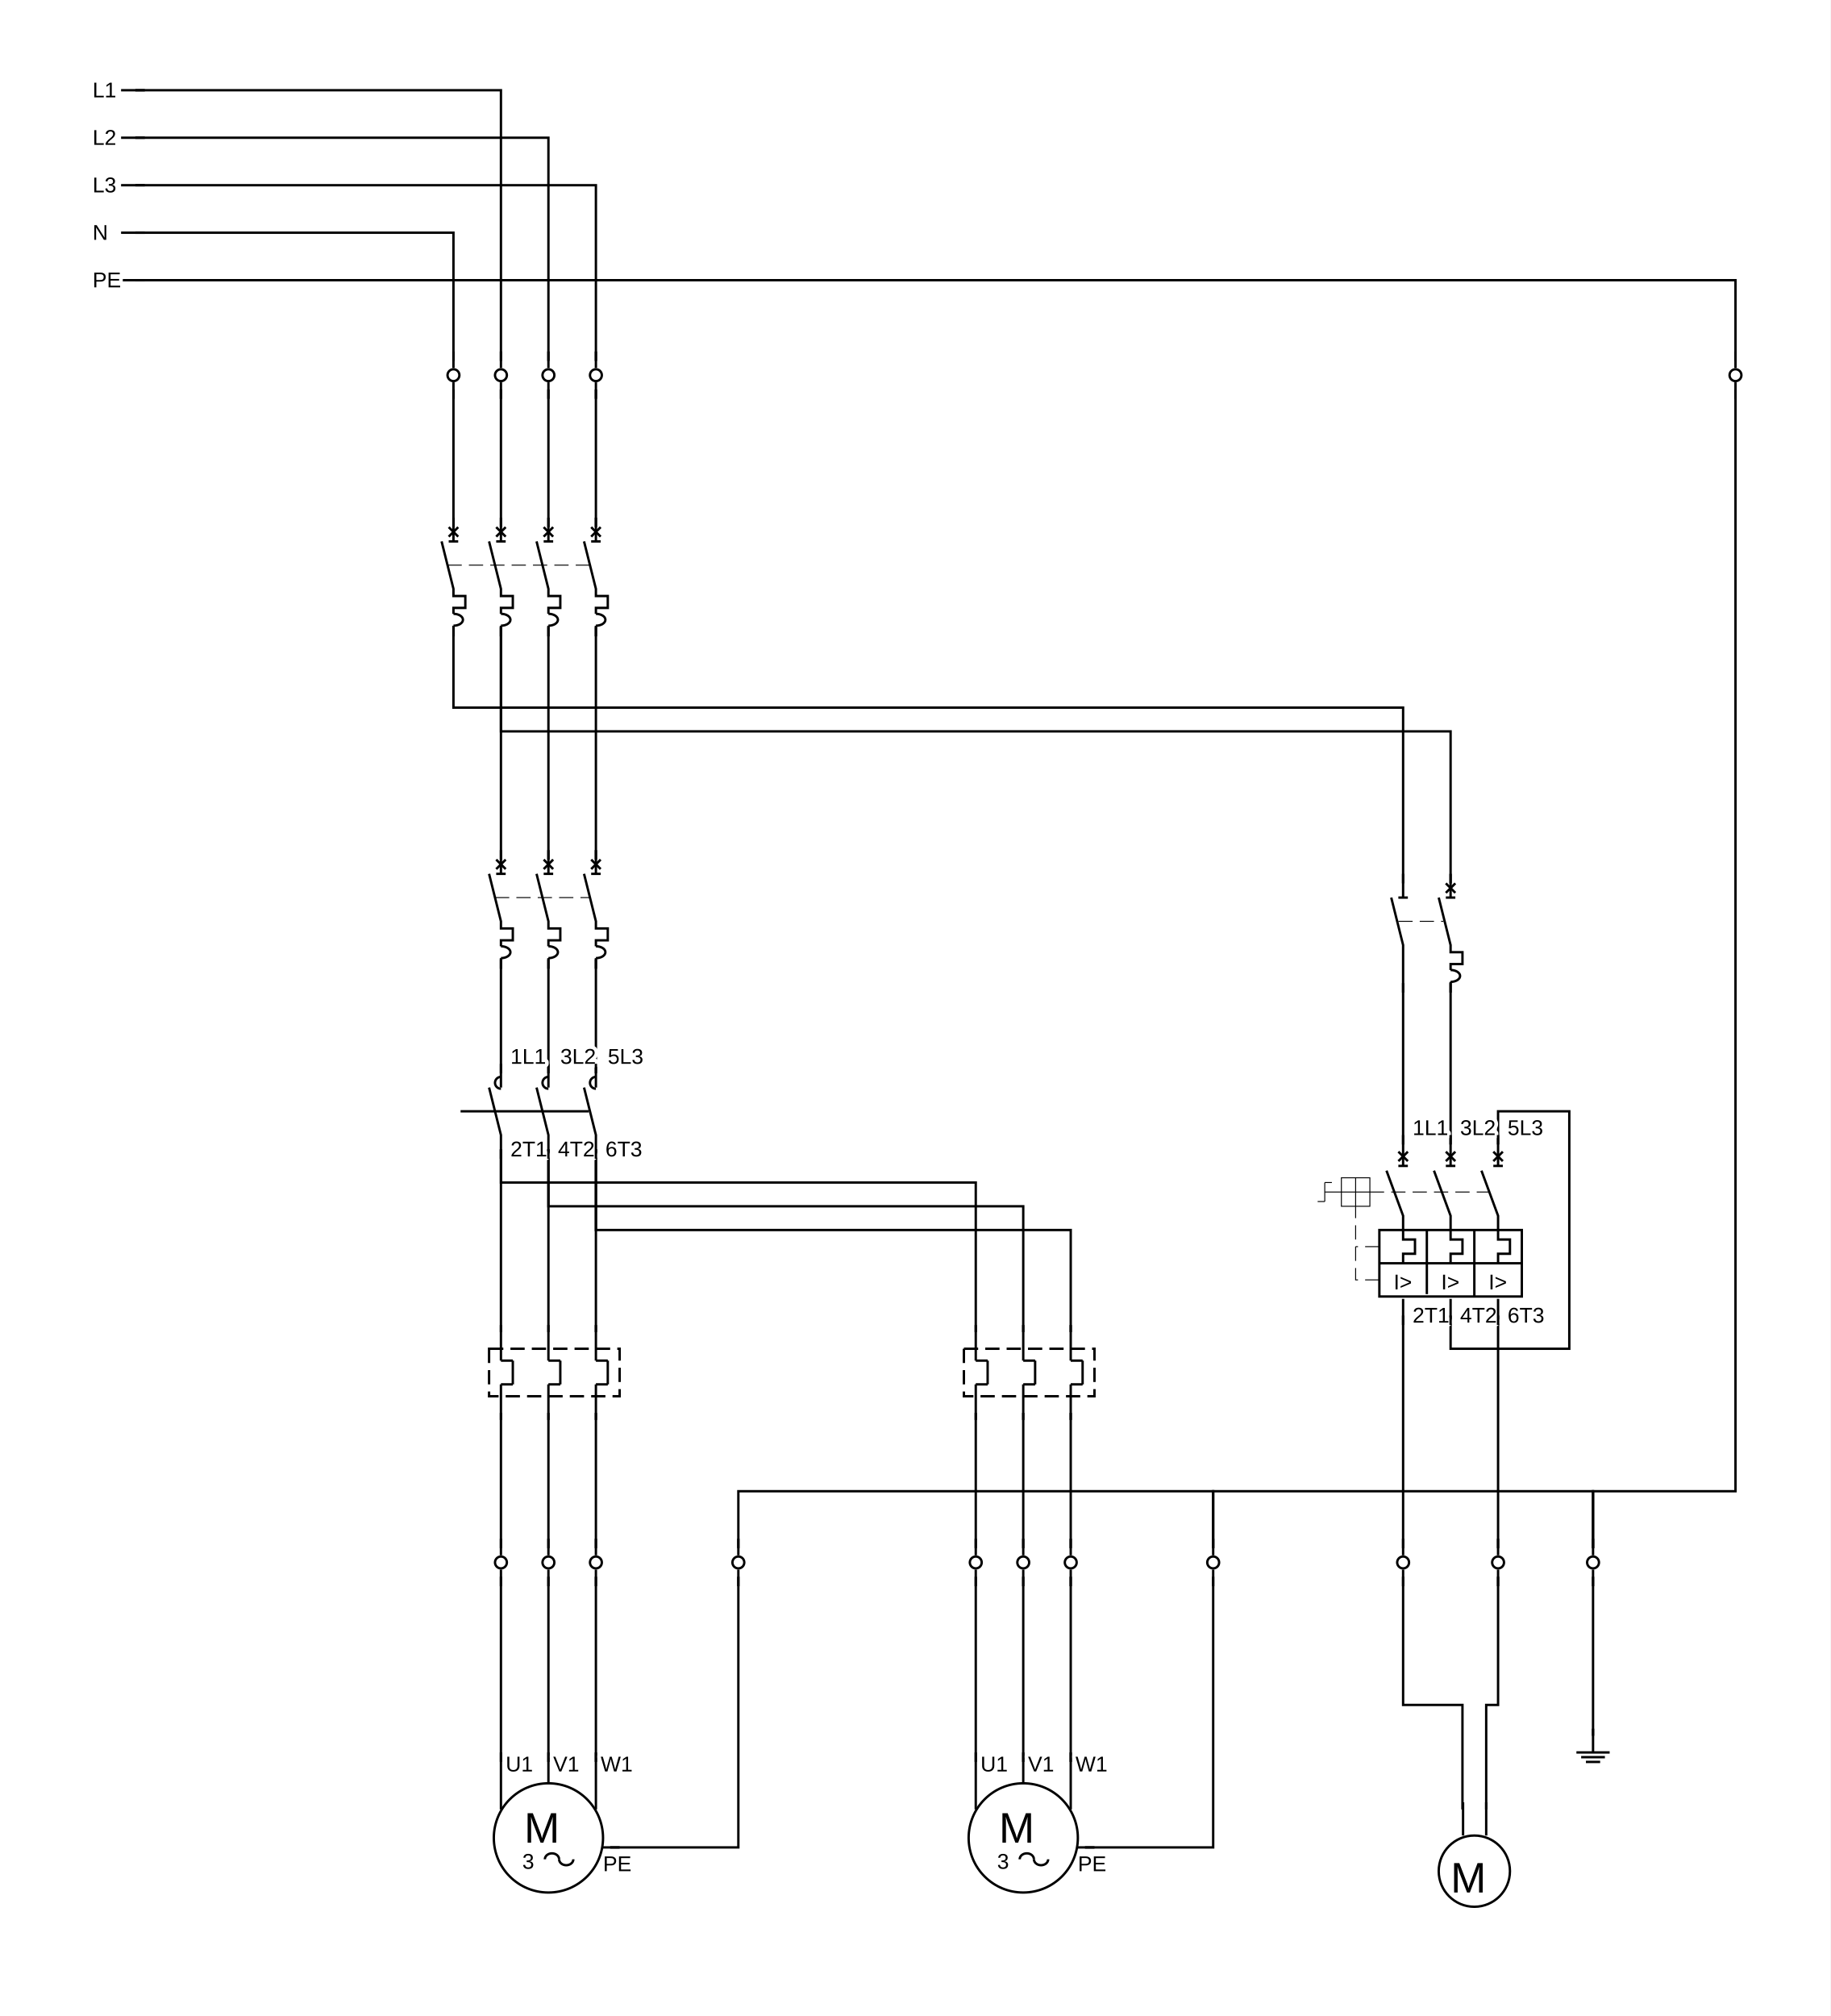
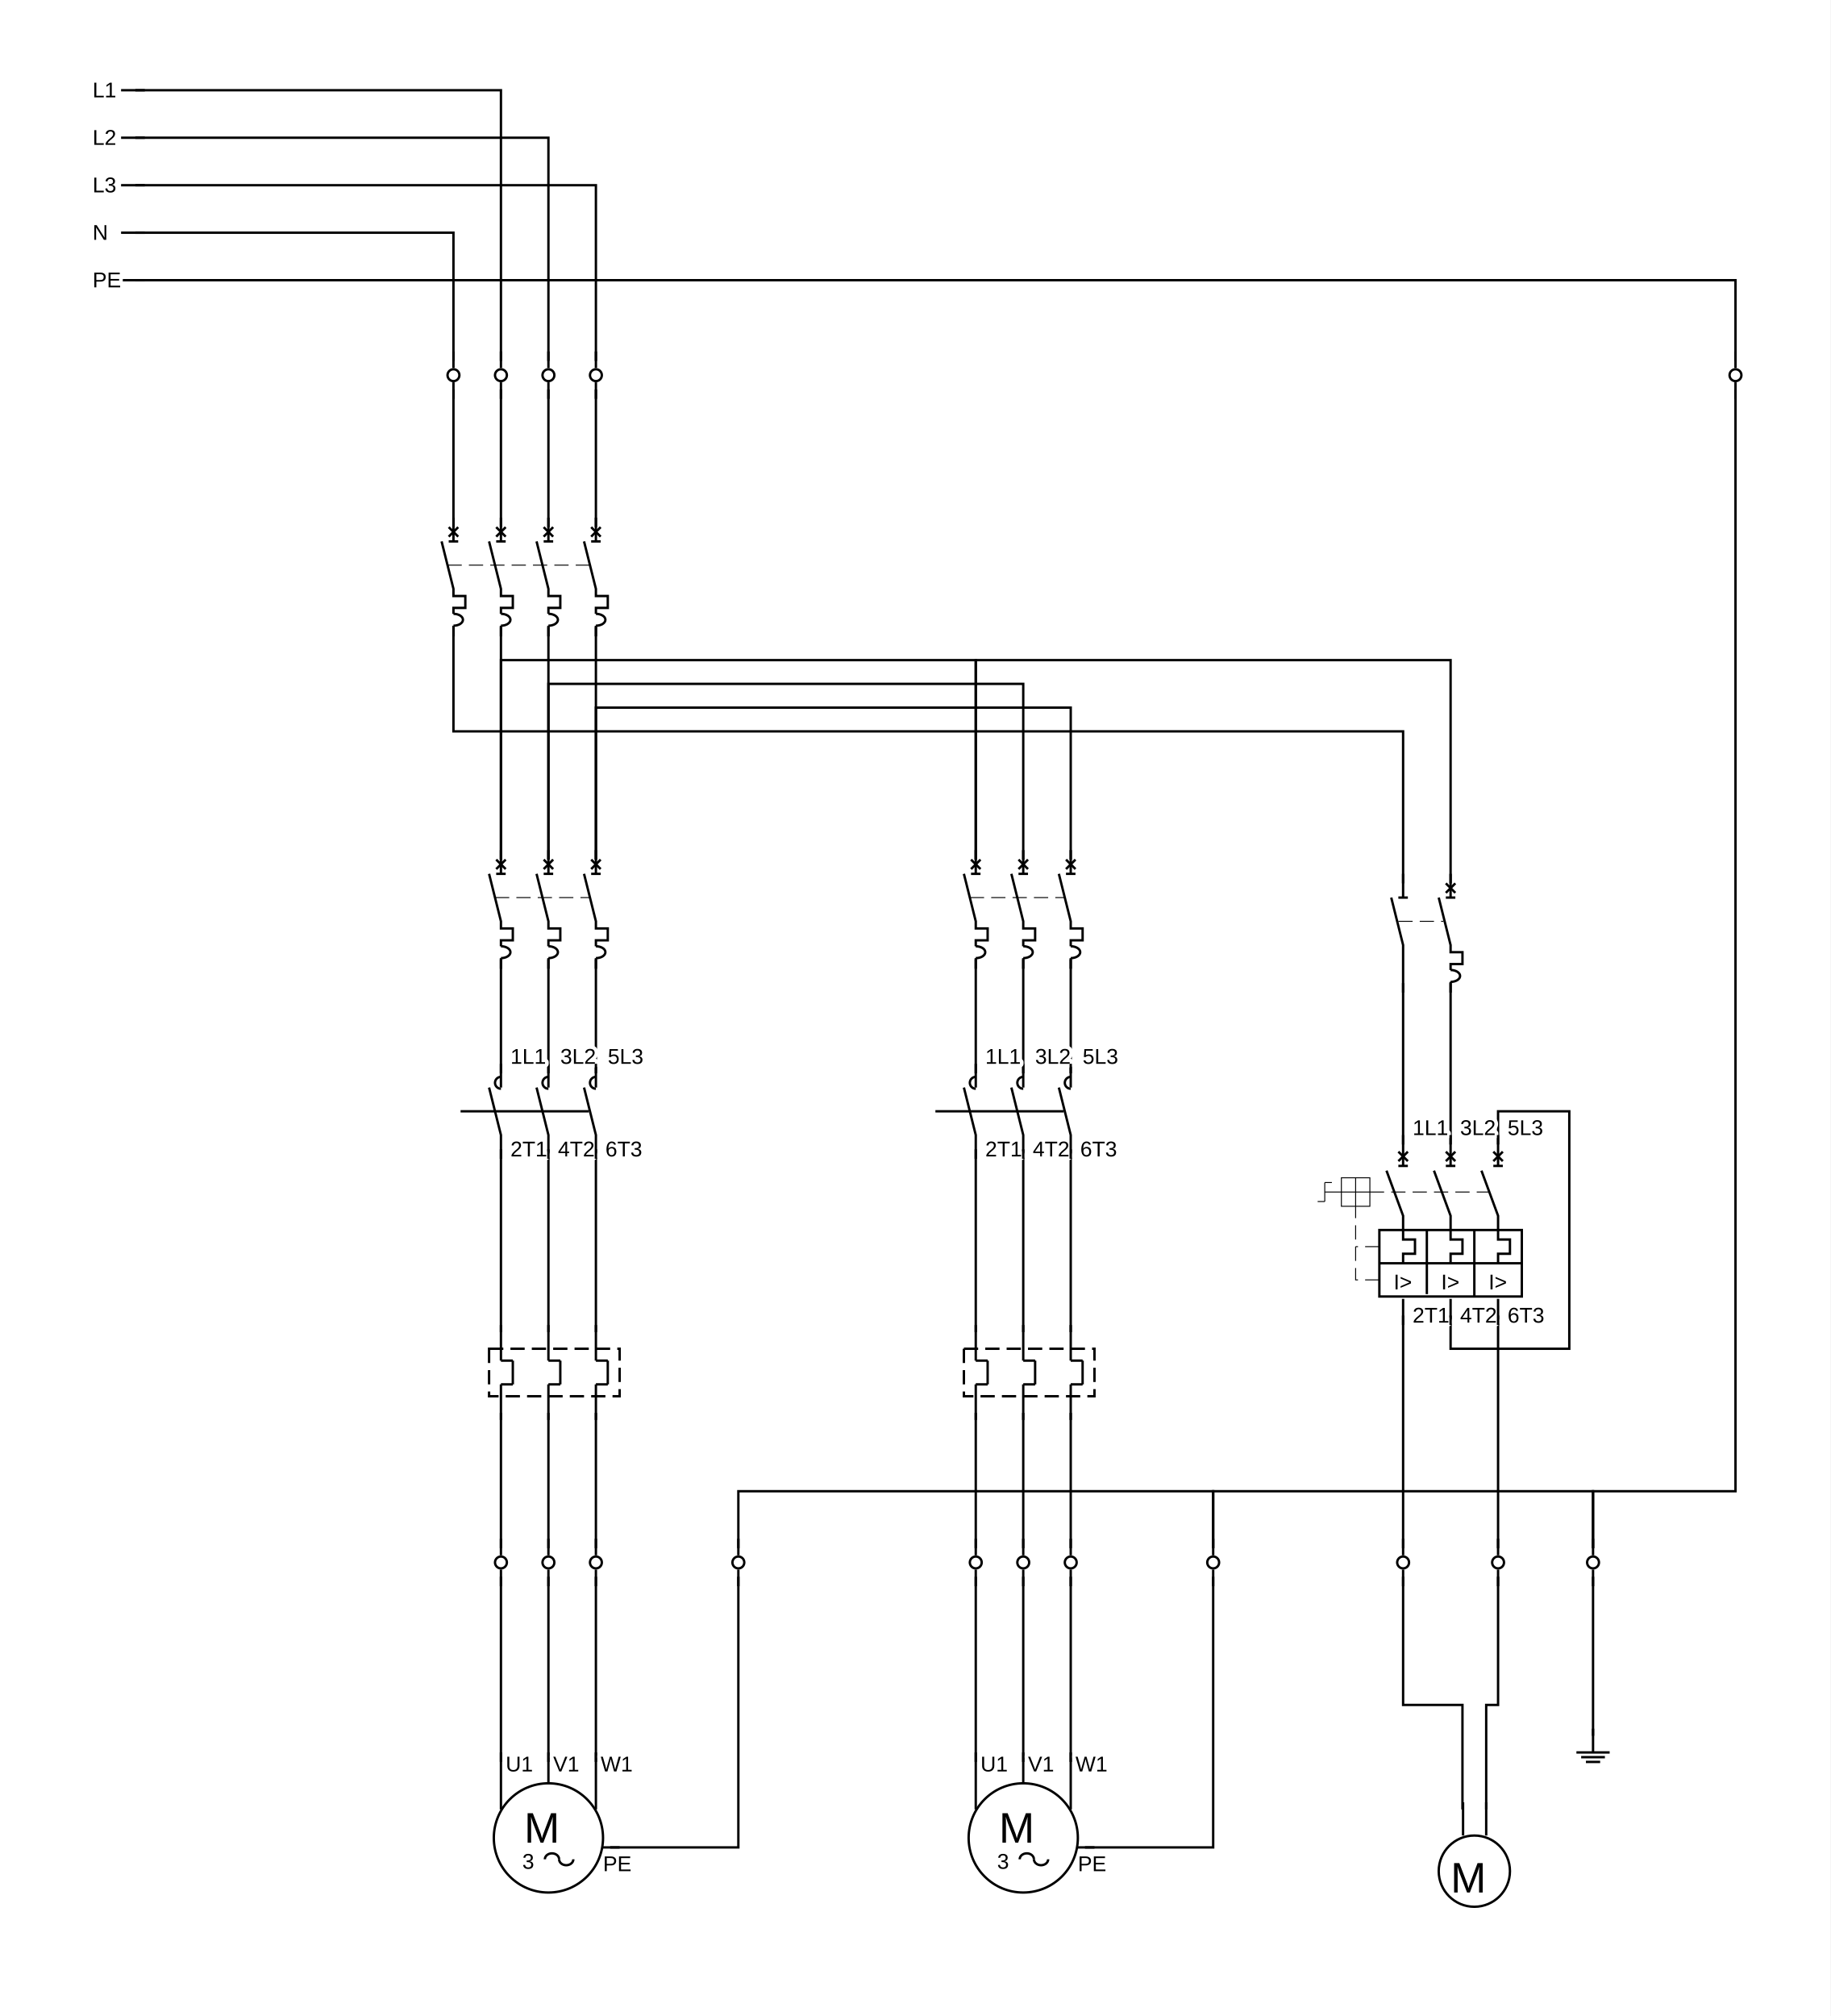
<svg xmlns="http://www.w3.org/2000/svg" viewBox="89.0 42.0 771.0 849.0" width="771" height="849">
  <style>*{vector-effect:non-scaling-stroke}</style>
  <rect x="89.0" y="42.0" width="771.0" height="849.0" fill="#ffffff" />
  <g id="conducteurs">
    <polyline points="146.00,80.00 300.00,80.00 300.00,194.00" fill="none" stroke="black" stroke-width="1" />
    <polyline points="146.00,100.00 320.00,100.00 320.00,194.00" fill="none" stroke="black" stroke-width="1" />
    <polyline points="146.00,120.00 340.00,120.00 340.00,194.00" fill="none" stroke="black" stroke-width="1" />
    <polyline points="146.00,140.00 280.00,140.00 280.00,194.00" fill="none" stroke="black" stroke-width="1" />
    <polyline points="146.00,160.00 820.00,160.00 820.00,194.00" fill="none" stroke="black" stroke-width="1" />
    <polyline points="280.00,206.00 280.00,264.00 280.00,264.00" fill="none" stroke="black" stroke-width="1" />
    <polyline points="300.00,206.00 300.00,264.00 300.00,264.00" fill="none" stroke="black" stroke-width="1" />
    <polyline points="320.00,206.00 320.00,264.00 320.00,264.00" fill="none" stroke="black" stroke-width="1" />
    <polyline points="340.00,206.00 340.00,264.00 340.00,264.00" fill="none" stroke="black" stroke-width="1" />
    <polyline points="300.00,306.00 300.00,404.00 300.00,404.00" fill="none" stroke="black" stroke-width="1" />
    <polyline points="320.00,306.00 320.00,404.00 320.00,404.00" fill="none" stroke="black" stroke-width="1" />
    <polyline points="340.00,306.00 340.00,404.00 340.00,404.00" fill="none" stroke="black" stroke-width="1" />
-     <polyline points="280.00,306.00 280.00,340.00 680.00,340.00 680.00,414.00" fill="none" stroke="black" stroke-width="1" />
-     <polyline points="300.00,306.00 300.00,350.00 700.00,350.00 700.00,414.00" fill="none" stroke="black" stroke-width="1" />
+     <polyline points="300.00,404.00 300.00,320.00 500.00,320.00 500.00,404.00" fill="none" stroke="black" stroke-width="1" />
+     <polyline points="320.00,404.00 320.00,330.00 520.00,330.00 520.00,404.00" fill="none" stroke="black" stroke-width="1" />
+     <polyline points="340.00,404.00 340.00,340.00 540.00,340.00 540.00,404.00" fill="none" stroke="black" stroke-width="1" />
+     <polyline points="500.00,404.00 500.00,320.00 700.00,320.00 700.00,414.00" fill="none" stroke="black" stroke-width="1" />
+     <polyline points="280.00,306.00 280.00,350.00 680.00,350.00 680.00,414.00" fill="none" stroke="black" stroke-width="1" />
    <polyline points="300.00,446.00 300.00,494.00 300.00,494.00" fill="none" stroke="black" stroke-width="1" />
    <polyline points="320.00,446.00 320.00,494.00 320.00,494.00" fill="none" stroke="black" stroke-width="1" />
    <polyline points="340.00,446.00 340.00,494.00 340.00,494.00" fill="none" stroke="black" stroke-width="1" />
    <polyline points="300.00,526.00 300.00,603.00 300.00,603.00" fill="none" stroke="black" stroke-width="1" />
    <polyline points="320.00,526.00 320.00,603.00 320.00,603.00" fill="none" stroke="black" stroke-width="1" />
    <polyline points="340.00,526.00 340.00,603.00 340.00,603.00" fill="none" stroke="black" stroke-width="1" />
-     <polyline points="300.00,526.00 300.00,540.00 500.00,540.00 500.00,603.00" fill="none" stroke="black" stroke-width="1" />
-     <polyline points="320.00,526.00 320.00,550.00 520.00,550.00 520.00,603.00" fill="none" stroke="black" stroke-width="1" />
-     <polyline points="340.00,526.00 340.00,560.00 540.00,560.00 540.00,603.00" fill="none" stroke="black" stroke-width="1" />
+     <polyline points="500.00,446.00 500.00,494.00 500.00,494.00" fill="none" stroke="black" stroke-width="1" />
+     <polyline points="520.00,446.00 520.00,494.00 520.00,494.00" fill="none" stroke="black" stroke-width="1" />
+     <polyline points="540.00,446.00 540.00,494.00 540.00,494.00" fill="none" stroke="black" stroke-width="1" />
+     <polyline points="500.00,526.00 500.00,603.00 500.00,603.00" fill="none" stroke="black" stroke-width="1" />
+     <polyline points="520.00,526.00 520.00,603.00 520.00,603.00" fill="none" stroke="black" stroke-width="1" />
+     <polyline points="540.00,526.00 540.00,603.00 540.00,603.00" fill="none" stroke="black" stroke-width="1" />
    <polyline points="300.00,637.00 300.00,694.00 300.00,694.00" fill="none" stroke="black" stroke-width="1" />
    <polyline points="320.00,637.00 320.00,694.00 320.00,694.00" fill="none" stroke="black" stroke-width="1" />
    <polyline points="340.00,637.00 340.00,694.00 340.00,694.00" fill="none" stroke="black" stroke-width="1" />
    <polyline points="300.00,706.00 300.00,784.00 300.00,784.00" fill="none" stroke="black" stroke-width="1" />
    <polyline points="320.00,706.00 320.00,784.00 320.00,784.00" fill="none" stroke="black" stroke-width="1" />
    <polyline points="340.00,706.00 340.00,784.00 340.00,784.00" fill="none" stroke="black" stroke-width="1" />
    <polyline points="500.00,637.00 500.00,694.00 500.00,694.00" fill="none" stroke="black" stroke-width="1" />
    <polyline points="520.00,637.00 520.00,694.00 520.00,694.00" fill="none" stroke="black" stroke-width="1" />
    <polyline points="540.00,637.00 540.00,694.00 540.00,694.00" fill="none" stroke="black" stroke-width="1" />
    <polyline points="500.00,706.00 500.00,784.00 500.00,784.00" fill="none" stroke="black" stroke-width="1" />
    <polyline points="520.00,706.00 520.00,784.00 520.00,784.00" fill="none" stroke="black" stroke-width="1" />
    <polyline points="540.00,706.00 540.00,784.00 540.00,784.00" fill="none" stroke="black" stroke-width="1" />
    <polyline points="680.00,456.00 680.00,524.00 680.00,524.00" fill="none" stroke="black" stroke-width="1" />
    <polyline points="700.00,456.00 700.00,524.00 700.00,524.00" fill="none" stroke="black" stroke-width="1" />
    <polyline points="700.00,596.00 700.00,610.00 750.00,610.00 750.00,510.00 720.00,510.00 720.00,524.00" fill="none" stroke="black" stroke-width="1" />
    <polyline points="680.00,596.00 680.00,694.00 680.00,694.00" fill="none" stroke="black" stroke-width="1" />
    <polyline points="720.00,596.00 720.00,694.00 720.00,694.00" fill="none" stroke="black" stroke-width="1" />
    <polyline points="680.00,706.00 680.00,760.00 705.00,760.00 705.00,804.00" fill="none" stroke="black" stroke-width="1" />
    <polyline points="720.00,706.00 720.00,760.00 715.00,760.00 715.00,804.00" fill="none" stroke="black" stroke-width="1" />
    <polyline points="820.00,206.00 820.00,670.00 760.00,670.00 760.00,694.00" fill="none" stroke="black" stroke-width="1" />
    <polyline points="760.00,694.00 760.00,670.00 600.00,670.00 600.00,694.00" fill="none" stroke="black" stroke-width="1" />
    <polyline points="600.00,694.00 600.00,670.00 400.00,670.00 400.00,694.00" fill="none" stroke="black" stroke-width="1" />
    <polyline points="400.00,706.00 400.00,820.00 346.00,820.00" fill="none" stroke="black" stroke-width="1" />
    <polyline points="600.00,706.00 600.00,820.00 546.00,820.00" fill="none" stroke="black" stroke-width="1" />
    <polyline points="760.00,706.00 760.00,773.00 760.00,773.00" fill="none" stroke="black" stroke-width="1" />
  </g>
  <g id="symboles">
    <g class="symbole" data-type="src_3p_pe_n" transform="translate(140.00,120.00)">
      <line x1="0" y1="40" x2="10" y2="40" stroke="black" stroke-width="1" fill="none" />
      <line x1="0" y1="0" x2="10" y2="0" stroke="black" stroke-width="1" fill="none" />
      <text x="-12" y="43" font-family="Arial,sans-serif" font-size="9.0" fill="#000000" stroke="white" stroke-width="3.1" stroke-linejoin="round" paint-order="stroke" transform="rotate(0 -12 43)">PE</text>
      <line x1="0" y1="-20" x2="10" y2="-20" stroke="black" stroke-width="1" fill="none" />
      <line x1="0" y1="20" x2="10" y2="20" stroke="black" stroke-width="1" fill="none" />
      <text x="-12" y="23" font-family="Arial,sans-serif" font-size="9.0" fill="#000000" stroke="white" stroke-width="3.1" stroke-linejoin="round" paint-order="stroke" transform="rotate(0 -12 23)">N</text>
      <text x="-12" y="3" font-family="Arial,sans-serif" font-size="9.0" fill="#000000" stroke="white" stroke-width="3.1" stroke-linejoin="round" paint-order="stroke" transform="rotate(0 -12 3)">L3</text>
      <text x="-12" y="-17" font-family="Arial,sans-serif" font-size="9.0" fill="#000000" stroke="white" stroke-width="3.1" stroke-linejoin="round" paint-order="stroke" transform="rotate(0 -12 -17)">L2</text>
      <text x="-12" y="-37" font-family="Arial,sans-serif" font-size="9.0" fill="#000000" stroke="white" stroke-width="3.1" stroke-linejoin="round" paint-order="stroke" transform="rotate(0 -12 -37)">L1</text>
      <line x1="0" y1="-40" x2="10" y2="-40" stroke="black" stroke-width="1" fill="none" />
    </g>
    <g class="symbole" data-type="borne_continuite" transform="translate(280.00,200.00)">
      <line x1="0" y1="10" x2="0" y2="3" stroke="black" stroke-width="1" fill="none" />
      <line x1="0" y1="-10" x2="0" y2="-3" stroke="black" stroke-width="1" fill="none" />
      <ellipse cx="0.00" cy="0.00" rx="2.50" ry="2.50" stroke="black" stroke-width="1" fill="none" />
    </g>
    <g class="symbole" data-type="borne_continuite" transform="translate(300.00,200.00)">
      <line x1="0" y1="10" x2="0" y2="3" stroke="black" stroke-width="1" fill="none" />
      <line x1="0" y1="-10" x2="0" y2="-3" stroke="black" stroke-width="1" fill="none" />
      <ellipse cx="0.00" cy="0.00" rx="2.50" ry="2.50" stroke="black" stroke-width="1" fill="none" />
    </g>
    <g class="symbole" data-type="borne_continuite" transform="translate(320.00,200.00)">
      <line x1="0" y1="10" x2="0" y2="3" stroke="black" stroke-width="1" fill="none" />
      <line x1="0" y1="-10" x2="0" y2="-3" stroke="black" stroke-width="1" fill="none" />
      <ellipse cx="0.00" cy="0.00" rx="2.50" ry="2.50" stroke="black" stroke-width="1" fill="none" />
    </g>
    <g class="symbole" data-type="borne_continuite" transform="translate(340.00,200.00)">
      <line x1="0" y1="10" x2="0" y2="3" stroke="black" stroke-width="1" fill="none" />
      <line x1="0" y1="-10" x2="0" y2="-3" stroke="black" stroke-width="1" fill="none" />
      <ellipse cx="0.00" cy="0.00" rx="2.50" ry="2.50" stroke="black" stroke-width="1" fill="none" />
    </g>
    <g class="symbole" data-type="borne_continuite" transform="translate(820.00,200.00)">
      <line x1="0" y1="10" x2="0" y2="3" stroke="black" stroke-width="1" fill="none" />
      <line x1="0" y1="-10" x2="0" y2="-3" stroke="black" stroke-width="1" fill="none" />
      <ellipse cx="0.00" cy="0.00" rx="2.50" ry="2.50" stroke="black" stroke-width="1" fill="none" />
    </g>
    <g class="symbole" data-type="disjonct-m_4fn" transform="translate(310.00,290.00)">
      <line x1="-30" y1="15.5" x2="-30" y2="20" stroke="black" stroke-width="1" fill="none" />
      <line x1="30" y1="15.5" x2="30" y2="20" stroke="black" stroke-width="1" fill="none" />
      <line x1="-10" y1="15.5" x2="-10" y2="20" stroke="black" stroke-width="1" fill="none" />
      <path d="M -30.00,15.50 A 4.00,2.50 0 0 0 -30.00,10.50" stroke="black" stroke-width="1" fill="none" />
      <path d="M -10.00,15.50 A 4.00,2.50 0 0 0 -10.00,10.50" stroke="black" stroke-width="1" fill="none" />
      <path d="M 30.00,15.50 A 4.00,2.50 0 0 0 30.00,10.50" stroke="black" stroke-width="1" fill="none" />
      <polyline points="-30,10.5 -30,8 -25,8 -25,3 -30,3 -30,0 -35,-20" stroke="black" stroke-width="1" fill="none" />
      <polyline points="-10,10.5 -10,8 -5,8 -5,3 -10,3 -10,0 -15,-20" stroke="black" stroke-width="1" fill="none" />
      <polyline points="30,10.5 30,8 35,8 35,3 30,3 30,0 25,-20" stroke="black" stroke-width="1" fill="none" />
      <line x1="10" y1="15.5" x2="10" y2="20" stroke="black" stroke-width="1" fill="none" />
      <path d="M 10.00,15.50 A 4.00,2.50 0 0 0 10.00,10.50" stroke="black" stroke-width="1" fill="none" />
      <line x1="-30" y1="-30" x2="-30" y2="-20" stroke="black" stroke-width="1" fill="none" />
      <line x1="-28" y1="-26" x2="-32" y2="-22" stroke="black" stroke-width="1" fill="none" />
      <line x1="-32" y1="-26" x2="-28" y2="-22" stroke="black" stroke-width="1" fill="none" />
      <line x1="10" y1="-30" x2="10" y2="-20" stroke="black" stroke-width="1" fill="none" />
      <line x1="12" y1="-26" x2="8" y2="-22" stroke="black" stroke-width="1" fill="none" />
      <line x1="8" y1="-26" x2="12" y2="-22" stroke="black" stroke-width="1" fill="none" />
      <line x1="-10" y1="-30" x2="-10" y2="-20" stroke="black" stroke-width="1" fill="none" />
      <line x1="-8" y1="-26" x2="-12" y2="-22" stroke="black" stroke-width="1" fill="none" />
      <line x1="-12" y1="-26" x2="-8" y2="-22" stroke="black" stroke-width="1" fill="none" />
      <line x1="30" y1="-30" x2="30" y2="-20" stroke="black" stroke-width="1" fill="none" />
      <line x1="32" y1="-26" x2="28" y2="-22" stroke="black" stroke-width="1" fill="none" />
      <line x1="28" y1="-26" x2="32" y2="-22" stroke="black" stroke-width="1" fill="none" />
      <line x1="-32.5" y1="-10" x2="27.5" y2="-10" stroke="black" stroke-width="0.4" fill="none" stroke-dasharray="6 3" />
      <polyline points="10,10.5 10,8 15,8 15,3 10,3 10,0 5,-20" stroke="black" stroke-width="1" fill="none" />
      <line x1="-32" y1="-20" x2="-28" y2="-20" stroke="black" stroke-width="1" fill="none" />
      <line x1="-12" y1="-20" x2="-8" y2="-20" stroke="black" stroke-width="1" fill="none" />
      <line x1="8" y1="-20" x2="12" y2="-20" stroke="black" stroke-width="1" fill="none" />
      <line x1="28" y1="-20" x2="32" y2="-20" stroke="black" stroke-width="1" fill="none" />
    </g>
    <g class="symbole" data-type="disjonct-m_3f" transform="translate(320.00,430.00)">
      <line x1="-20" y1="15.5" x2="-20" y2="20" stroke="black" stroke-width="1" fill="none" />
      <line x1="0" y1="15.5" x2="0" y2="20" stroke="black" stroke-width="1" fill="none" />
      <path d="M -20.00,15.50 A 4.00,2.50 0 0 0 -20.00,10.50" stroke="black" stroke-width="1" fill="none" />
      <path d="M -0.00,15.50 A 4.00,2.50 0 0 0 0.00,10.50" stroke="black" stroke-width="1" fill="none" />
      <polyline points="-20,10.5 -20,8 -15,8 -15,3 -20,3 -20,0 -25,-20" stroke="black" stroke-width="1" fill="none" />
      <polyline points="0,10.5 0,8 5,8 5,3 0,3 0,0 -5,-20" stroke="black" stroke-width="1" fill="none" />
      <line x1="20" y1="15.5" x2="20" y2="20" stroke="black" stroke-width="1" fill="none" />
      <path d="M 20.00,15.50 A 4.00,2.50 0 0 0 20.00,10.50" stroke="black" stroke-width="1" fill="none" />
      <line x1="-20" y1="-30" x2="-20" y2="-20" stroke="black" stroke-width="1" fill="none" />
      <line x1="-18" y1="-26" x2="-22" y2="-22" stroke="black" stroke-width="1" fill="none" />
      <line x1="-22" y1="-26" x2="-18" y2="-22" stroke="black" stroke-width="1" fill="none" />
      <line x1="20" y1="-30" x2="20" y2="-20" stroke="black" stroke-width="1" fill="none" />
      <line x1="22" y1="-26" x2="18" y2="-22" stroke="black" stroke-width="1" fill="none" />
      <line x1="18" y1="-26" x2="22" y2="-22" stroke="black" stroke-width="1" fill="none" />
      <line x1="0" y1="-30" x2="0" y2="-20" stroke="black" stroke-width="1" fill="none" />
      <line x1="2" y1="-26" x2="-2" y2="-22" stroke="black" stroke-width="1" fill="none" />
      <line x1="-2" y1="-26" x2="2" y2="-22" stroke="black" stroke-width="1" fill="none" />
      <line x1="-22.5" y1="-10" x2="17.5" y2="-10" stroke="black" stroke-width="0.4" fill="none" stroke-dasharray="6 3" />
      <polyline points="20,10.5 20,8 25,8 25,3 20,3 20,0 15,-20" stroke="black" stroke-width="1" fill="none" />
      <line x1="-22" y1="-20" x2="-18" y2="-20" stroke="black" stroke-width="1" fill="none" />
      <line x1="-2" y1="-20" x2="2" y2="-20" stroke="black" stroke-width="1" fill="none" />
      <line x1="18" y1="-20" x2="22" y2="-20" stroke="black" stroke-width="1" fill="none" />
    </g>
+     <g class="symbole" data-type="disjonct-m_3f" transform="translate(520.00,430.00)">
+       <line x1="-20" y1="15.5" x2="-20" y2="20" stroke="black" stroke-width="1" fill="none" />
+       <line x1="0" y1="15.5" x2="0" y2="20" stroke="black" stroke-width="1" fill="none" />
+       <path d="M -20.00,15.50 A 4.00,2.50 0 0 0 -20.00,10.50" stroke="black" stroke-width="1" fill="none" />
+       <path d="M -0.00,15.50 A 4.00,2.50 0 0 0 0.00,10.50" stroke="black" stroke-width="1" fill="none" />
+       <polyline points="-20,10.5 -20,8 -15,8 -15,3 -20,3 -20,0 -25,-20" stroke="black" stroke-width="1" fill="none" />
+       <polyline points="0,10.5 0,8 5,8 5,3 0,3 0,0 -5,-20" stroke="black" stroke-width="1" fill="none" />
+       <line x1="20" y1="15.5" x2="20" y2="20" stroke="black" stroke-width="1" fill="none" />
+       <path d="M 20.00,15.50 A 4.00,2.50 0 0 0 20.00,10.50" stroke="black" stroke-width="1" fill="none" />
+       <line x1="-20" y1="-30" x2="-20" y2="-20" stroke="black" stroke-width="1" fill="none" />
+       <line x1="-18" y1="-26" x2="-22" y2="-22" stroke="black" stroke-width="1" fill="none" />
+       <line x1="-22" y1="-26" x2="-18" y2="-22" stroke="black" stroke-width="1" fill="none" />
+       <line x1="20" y1="-30" x2="20" y2="-20" stroke="black" stroke-width="1" fill="none" />
+       <line x1="22" y1="-26" x2="18" y2="-22" stroke="black" stroke-width="1" fill="none" />
+       <line x1="18" y1="-26" x2="22" y2="-22" stroke="black" stroke-width="1" fill="none" />
+       <line x1="0" y1="-30" x2="0" y2="-20" stroke="black" stroke-width="1" fill="none" />
+       <line x1="2" y1="-26" x2="-2" y2="-22" stroke="black" stroke-width="1" fill="none" />
+       <line x1="-2" y1="-26" x2="2" y2="-22" stroke="black" stroke-width="1" fill="none" />
+       <line x1="-22.5" y1="-10" x2="17.5" y2="-10" stroke="black" stroke-width="0.4" fill="none" stroke-dasharray="6 3" />
+       <polyline points="20,10.5 20,8 25,8 25,3 20,3 20,0 15,-20" stroke="black" stroke-width="1" fill="none" />
+       <line x1="-22" y1="-20" x2="-18" y2="-20" stroke="black" stroke-width="1" fill="none" />
+       <line x1="-2" y1="-20" x2="2" y2="-20" stroke="black" stroke-width="1" fill="none" />
+       <line x1="18" y1="-20" x2="22" y2="-20" stroke="black" stroke-width="1" fill="none" />
+     </g>
    <g class="symbole" data-type="com_puiss_3P_inv2" transform="translate(310.00,510.00)">
+       <line x1="-27" y1="0" x2="27" y2="0" stroke="black" stroke-width="1" fill="none" />
+       <text x="15" y="-20" font-family="Arial,sans-serif" font-size="9.0" fill="#000000" stroke="white" stroke-width="3.1" stroke-linejoin="round" paint-order="stroke" transform="rotate(0 15 -20)">3
+ L2</text>
+       <text x="35" y="-20" font-family="Arial,sans-serif" font-size="9.0" fill="#000000" stroke="white" stroke-width="3.1" stroke-linejoin="round" paint-order="stroke" transform="rotate(0 35 -20)">5
+ L3</text>
+       <text x="14" y="19" font-family="Arial,sans-serif" font-size="9.0" fill="#000000" stroke="white" stroke-width="3.1" stroke-linejoin="round" paint-order="stroke" transform="rotate(0 14 19)">4
+ T2</text>
+       <text x="-6" y="19" font-family="Arial,sans-serif" font-size="9.0" fill="#000000" stroke="white" stroke-width="3.1" stroke-linejoin="round" paint-order="stroke" transform="rotate(0 -6 19)">2
+ T1</text>
+       <text x="34" y="19" font-family="Arial,sans-serif" font-size="9.0" fill="#000000" stroke="white" stroke-width="3.1" stroke-linejoin="round" paint-order="stroke" transform="rotate(0 34 19)">6
+ T3</text>
+       <polyline points="25,-10 30,10 30,20" stroke="black" stroke-width="1" fill="none" />
+       <polyline points="-15,-10 -10,10 -10,20" stroke="black" stroke-width="1" fill="none" />
+       <polyline points="5,-10 10,10 10,20" stroke="black" stroke-width="1" fill="none" />
+       <line x1="-10" y1="-20" x2="-10" y2="-10" stroke="black" stroke-width="1" fill="none" />
+       <path d="M -10.00,-14.50 A 2.50,2.50 0 0 0 -10.00,-9.50" stroke="black" stroke-width="1" fill="none" />
+       <line x1="10" y1="-20" x2="10" y2="-10" stroke="black" stroke-width="1" fill="none" />
+       <path d="M 10.00,-14.50 A 2.50,2.50 0 0 0 10.00,-9.50" stroke="black" stroke-width="1" fill="none" />
+       <line x1="30" y1="-20" x2="30" y2="-10" stroke="black" stroke-width="1" fill="none" />
+       <path d="M 30.00,-14.50 A 2.50,2.50 0 0 0 30.00,-9.50" stroke="black" stroke-width="1" fill="none" />
+       <text x="-6" y="-20" font-family="Arial,sans-serif" font-size="9.0" fill="#000000" stroke="white" stroke-width="3.1" stroke-linejoin="round" paint-order="stroke" transform="rotate(0 -6 -20)">1
+ L1</text>
+     </g>
+     <g class="symbole" data-type="com_puiss_3P_inv2" transform="translate(510.00,510.00)">
      <line x1="-27" y1="0" x2="27" y2="0" stroke="black" stroke-width="1" fill="none" />
      <text x="15" y="-20" font-family="Arial,sans-serif" font-size="9.0" fill="#000000" stroke="white" stroke-width="3.1" stroke-linejoin="round" paint-order="stroke" transform="rotate(0 15 -20)">3
L2</text>
      <text x="35" y="-20" font-family="Arial,sans-serif" font-size="9.0" fill="#000000" stroke="white" stroke-width="3.1" stroke-linejoin="round" paint-order="stroke" transform="rotate(0 35 -20)">5
L3</text>
      <text x="14" y="19" font-family="Arial,sans-serif" font-size="9.0" fill="#000000" stroke="white" stroke-width="3.1" stroke-linejoin="round" paint-order="stroke" transform="rotate(0 14 19)">4
T2</text>
      <text x="-6" y="19" font-family="Arial,sans-serif" font-size="9.0" fill="#000000" stroke="white" stroke-width="3.1" stroke-linejoin="round" paint-order="stroke" transform="rotate(0 -6 19)">2
T1</text>
      <text x="34" y="19" font-family="Arial,sans-serif" font-size="9.0" fill="#000000" stroke="white" stroke-width="3.1" stroke-linejoin="round" paint-order="stroke" transform="rotate(0 34 19)">6
T3</text>
      <polyline points="25,-10 30,10 30,20" stroke="black" stroke-width="1" fill="none" />
      <polyline points="-15,-10 -10,10 -10,20" stroke="black" stroke-width="1" fill="none" />
      <polyline points="5,-10 10,10 10,20" stroke="black" stroke-width="1" fill="none" />
      <line x1="-10" y1="-20" x2="-10" y2="-10" stroke="black" stroke-width="1" fill="none" />
      <path d="M -10.00,-14.50 A 2.50,2.50 0 0 0 -10.00,-9.50" stroke="black" stroke-width="1" fill="none" />
      <line x1="10" y1="-20" x2="10" y2="-10" stroke="black" stroke-width="1" fill="none" />
      <path d="M 10.00,-14.50 A 2.50,2.50 0 0 0 10.00,-9.50" stroke="black" stroke-width="1" fill="none" />
      <line x1="30" y1="-20" x2="30" y2="-10" stroke="black" stroke-width="1" fill="none" />
      <path d="M 30.00,-14.50 A 2.50,2.50 0 0 0 30.00,-9.50" stroke="black" stroke-width="1" fill="none" />
      <text x="-6" y="-20" font-family="Arial,sans-serif" font-size="9.0" fill="#000000" stroke="white" stroke-width="3.1" stroke-linejoin="round" paint-order="stroke" transform="rotate(0 -6 -20)">1
L1</text>
    </g>
    <g class="symbole" data-type="relais_therm4_1_wide" transform="translate(300.00,620.00)">
      <rect x="-5" y="-10" width="55" height="20" rx="0" ry="0" stroke="black" stroke-width="1" fill="none" stroke-dasharray="6 3" />
      <line x1="0" y1="-20" x2="0" y2="-5" stroke="black" stroke-width="1" fill="none" />
      <line x1="0" y1="5" x2="0" y2="20" stroke="black" stroke-width="1" fill="none" />
      <line x1="5" y1="-5" x2="5" y2="5" stroke="black" stroke-width="1" fill="none" />
      <line x1="0" y1="-5" x2="5" y2="-5" stroke="black" stroke-width="1" fill="none" />
      <line x1="0" y1="5" x2="5" y2="5" stroke="black" stroke-width="1" fill="none" />
      <line x1="40" y1="-20" x2="40" y2="-5" stroke="black" stroke-width="1" fill="none" />
      <line x1="40" y1="5" x2="40" y2="20" stroke="black" stroke-width="1" fill="none" />
      <line x1="45" y1="-5" x2="45" y2="5" stroke="black" stroke-width="1" fill="none" />
      <line x1="40" y1="-5" x2="45" y2="-5" stroke="black" stroke-width="1" fill="none" />
      <line x1="40" y1="5" x2="45" y2="5" stroke="black" stroke-width="1" fill="none" />
      <line x1="20" y1="-20" x2="20" y2="-5" stroke="black" stroke-width="1" fill="none" />
      <line x1="20" y1="5" x2="20" y2="20" stroke="black" stroke-width="1" fill="none" />
      <line x1="25" y1="-5" x2="25" y2="5" stroke="black" stroke-width="1" fill="none" />
      <line x1="20" y1="-5" x2="25" y2="-5" stroke="black" stroke-width="1" fill="none" />
      <line x1="20" y1="5" x2="25" y2="5" stroke="black" stroke-width="1" fill="none" />
    </g>
    <g class="symbole" data-type="relais_therm4_1_wide" transform="translate(500.00,620.00)">
      <rect x="-5" y="-10" width="55" height="20" rx="0" ry="0" stroke="black" stroke-width="1" fill="none" stroke-dasharray="6 3" />
      <line x1="0" y1="-20" x2="0" y2="-5" stroke="black" stroke-width="1" fill="none" />
      <line x1="0" y1="5" x2="0" y2="20" stroke="black" stroke-width="1" fill="none" />
      <line x1="5" y1="-5" x2="5" y2="5" stroke="black" stroke-width="1" fill="none" />
      <line x1="0" y1="-5" x2="5" y2="-5" stroke="black" stroke-width="1" fill="none" />
      <line x1="0" y1="5" x2="5" y2="5" stroke="black" stroke-width="1" fill="none" />
      <line x1="40" y1="-20" x2="40" y2="-5" stroke="black" stroke-width="1" fill="none" />
      <line x1="40" y1="5" x2="40" y2="20" stroke="black" stroke-width="1" fill="none" />
      <line x1="45" y1="-5" x2="45" y2="5" stroke="black" stroke-width="1" fill="none" />
      <line x1="40" y1="-5" x2="45" y2="-5" stroke="black" stroke-width="1" fill="none" />
      <line x1="40" y1="5" x2="45" y2="5" stroke="black" stroke-width="1" fill="none" />
      <line x1="20" y1="-20" x2="20" y2="-5" stroke="black" stroke-width="1" fill="none" />
      <line x1="20" y1="5" x2="20" y2="20" stroke="black" stroke-width="1" fill="none" />
      <line x1="25" y1="-5" x2="25" y2="5" stroke="black" stroke-width="1" fill="none" />
      <line x1="20" y1="-5" x2="25" y2="-5" stroke="black" stroke-width="1" fill="none" />
      <line x1="20" y1="5" x2="25" y2="5" stroke="black" stroke-width="1" fill="none" />
    </g>
    <g class="symbole" data-type="disjonct-m_1fn" transform="translate(690.00,440.00)">
      <line x1="10" y1="15.5" x2="10" y2="20" stroke="black" stroke-width="1" fill="none" />
      <line x1="8" y1="-20" x2="12" y2="-20" stroke="black" stroke-width="1" fill="none" />
      <line x1="-12" y1="-10" x2="7" y2="-10" stroke="black" stroke-width="0.4" fill="none" stroke-dasharray="6 3" />
      <path d="M 10.00,15.50 A 4.00,2.50 0 0 0 10.00,10.50" stroke="black" stroke-width="1" fill="none" />
      <polyline points="-10,20 -10,0 -15,-20" stroke="black" stroke-width="1" fill="none" />
      <polyline points="10,10.5 10,8 15,8 15,3 10,3 10,0 5,-20" stroke="black" stroke-width="1" fill="none" />
      <line x1="10" y1="-30" x2="10" y2="-20" stroke="black" stroke-width="1" fill="none" />
      <line x1="12" y1="-26" x2="8" y2="-22" stroke="black" stroke-width="1" fill="none" />
      <line x1="8" y1="-26" x2="12" y2="-22" stroke="black" stroke-width="1" fill="none" />
      <line x1="-10" y1="-30" x2="-10" y2="-20" stroke="black" stroke-width="1" fill="none" />
      <line x1="-12" y1="-20" x2="-8" y2="-20" stroke="black" stroke-width="1" fill="none" />
    </g>
    <g class="symbole" data-type="gv2p" transform="translate(700.00,560.00)">
      <line x1="-56" y1="-12" x2="-53" y2="-12" stroke="black" stroke-width="0.4" fill="none" />
      <polyline points="20,14 20,10 25,10 25,4 20,4 20,-6 13,-25" stroke="black" stroke-width="1" fill="none" />
      <polyline points="0,14 0,10 5,10 5,4 0,4 0,-6 -7,-25" stroke="black" stroke-width="1" fill="none" />
      <text x="16" y="25" font-family="Arial,sans-serif" font-size="9.0" fill="#000000" stroke="white" stroke-width="3.1" stroke-linejoin="round" paint-order="stroke" transform="rotate(0 16 25)">I&gt;</text>
      <text x="24" y="-40" font-family="Arial,sans-serif" font-size="9.0" fill="#000000" stroke="white" stroke-width="3.1" stroke-linejoin="round" paint-order="stroke" transform="rotate(0 24 -40)">5
L3</text>
      <text x="4" y="-40" font-family="Arial,sans-serif" font-size="9.0" fill="#000000" stroke="white" stroke-width="3.1" stroke-linejoin="round" paint-order="stroke" transform="rotate(0 4 -40)">3
L2</text>
      <text x="4" y="39" font-family="Arial,sans-serif" font-size="9.0" fill="#000000" stroke="white" stroke-width="3.1" stroke-linejoin="round" paint-order="stroke" transform="rotate(0 4 39)">4
T2</text>
      <rect x="-30" y="0" width="60" height="28" rx="0" ry="0" stroke="black" stroke-width="1" fill="none" />
      <text x="24" y="39" font-family="Arial,sans-serif" font-size="9.0" fill="#000000" stroke="white" stroke-width="3.1" stroke-linejoin="round" paint-order="stroke" transform="rotate(0 24 39)">6
T3</text>
      <text x="-16" y="39" font-family="Arial,sans-serif" font-size="9.0" fill="#000000" stroke="white" stroke-width="3.1" stroke-linejoin="round" paint-order="stroke" transform="rotate(0 -16 39)">2
T1</text>
      <text x="-4" y="25" font-family="Arial,sans-serif" font-size="9.0" fill="#000000" stroke="white" stroke-width="3.1" stroke-linejoin="round" paint-order="stroke" transform="rotate(0 -4 25)">I&gt;</text>
      <line x1="-18" y1="-33" x2="-22" y2="-29" stroke="black" stroke-width="1" fill="none" />
      <line x1="-22" y1="-33" x2="-18" y2="-29" stroke="black" stroke-width="1" fill="none" />
      <line x1="2" y1="-33" x2="-2" y2="-29" stroke="black" stroke-width="1" fill="none" />
      <line x1="-2" y1="-33" x2="2" y2="-29" stroke="black" stroke-width="1" fill="none" />
      <line x1="22" y1="-33" x2="18" y2="-29" stroke="black" stroke-width="1" fill="none" />
      <line x1="18" y1="-33" x2="22" y2="-29" stroke="black" stroke-width="1" fill="none" />
      <line x1="-30" y1="14" x2="30" y2="14" stroke="black" stroke-width="1" fill="none" />
      <line x1="-10" y1="0" x2="-10" y2="27" stroke="black" stroke-width="1" fill="none" />
      <line x1="10" y1="0" x2="10" y2="28" stroke="black" stroke-width="1" fill="none" />
      <text x="-24" y="25" font-family="Arial,sans-serif" font-size="9.0" fill="#000000" stroke="white" stroke-width="3.1" stroke-linejoin="round" paint-order="stroke" transform="rotate(0 -24 25)">I&gt;</text>
      <line x1="-20" y1="40" x2="-20" y2="29" stroke="black" stroke-width="1" fill="none" />
      <line x1="0" y1="40" x2="0" y2="29" stroke="black" stroke-width="1" fill="none" />
      <line x1="20" y1="40" x2="20" y2="29" stroke="black" stroke-width="1" fill="none" />
      <text x="-16" y="-40" font-family="Arial,sans-serif" font-size="9.0" fill="#000000" stroke="white" stroke-width="3.1" stroke-linejoin="round" paint-order="stroke" transform="rotate(0 -16 -40)">1
L1</text>
      <polyline points="-20,14 -20,10 -15,10 -15,4 -20,4 -20,-6 -27,-25" stroke="black" stroke-width="1" fill="none" />
      <line x1="-20" y1="-27" x2="-20" y2="-40" stroke="black" stroke-width="1" fill="none" />
      <line x1="0" y1="-27" x2="0" y2="-40" stroke="black" stroke-width="1" fill="none" />
      <line x1="20" y1="-27" x2="20" y2="-40" stroke="black" stroke-width="1" fill="none" />
      <rect x="-46" y="-22" width="12" height="12" rx="0" ry="0" stroke="black" stroke-width="0.4" fill="none" />
      <line x1="-34" y1="-16" x2="-53" y2="-16" stroke="black" stroke-width="0.4" fill="none" />
      <line x1="-53" y1="-20" x2="-53" y2="-12" stroke="black" stroke-width="0.4" fill="none" />
      <line x1="-40" y1="-10" x2="-40" y2="-22" stroke="black" stroke-width="0.4" fill="none" />
      <line x1="-34" y1="-16" x2="16" y2="-16" stroke="black" stroke-width="0.4" fill="none" stroke-dasharray="6 3" />
      <polyline points="-30,21 -40,21 -40,-10" stroke="black" stroke-width="0.4" fill="none" stroke-dasharray="6 3" />
      <line x1="-30" y1="7" x2="-40" y2="7" stroke="black" stroke-width="0.4" fill="none" stroke-dasharray="6 3" />
      <line x1="-53" y1="-20" x2="-50" y2="-20" stroke="black" stroke-width="0.4" fill="none" />
      <line x1="-22" y1="-27" x2="-18" y2="-27" stroke="black" stroke-width="1" fill="none" />
      <line x1="-2" y1="-27" x2="2" y2="-27" stroke="black" stroke-width="1" fill="none" />
      <line x1="18" y1="-27" x2="22" y2="-27" stroke="black" stroke-width="1" fill="none" />
    </g>
    <g class="symbole" data-type="borne_continuite" transform="translate(300.00,700.00)">
      <line x1="0" y1="10" x2="0" y2="3" stroke="black" stroke-width="1" fill="none" />
      <line x1="0" y1="-10" x2="0" y2="-3" stroke="black" stroke-width="1" fill="none" />
      <ellipse cx="0.00" cy="0.00" rx="2.50" ry="2.50" stroke="black" stroke-width="1" fill="none" />
    </g>
    <g class="symbole" data-type="borne_continuite" transform="translate(320.00,700.00)">
      <line x1="0" y1="10" x2="0" y2="3" stroke="black" stroke-width="1" fill="none" />
      <line x1="0" y1="-10" x2="0" y2="-3" stroke="black" stroke-width="1" fill="none" />
      <ellipse cx="0.00" cy="0.00" rx="2.50" ry="2.50" stroke="black" stroke-width="1" fill="none" />
    </g>
    <g class="symbole" data-type="borne_continuite" transform="translate(340.00,700.00)">
      <line x1="0" y1="10" x2="0" y2="3" stroke="black" stroke-width="1" fill="none" />
      <line x1="0" y1="-10" x2="0" y2="-3" stroke="black" stroke-width="1" fill="none" />
      <ellipse cx="0.00" cy="0.00" rx="2.50" ry="2.50" stroke="black" stroke-width="1" fill="none" />
    </g>
    <g class="symbole" data-type="borne_continuite" transform="translate(400.00,700.00)">
      <line x1="0" y1="10" x2="0" y2="3" stroke="black" stroke-width="1" fill="none" />
      <line x1="0" y1="-10" x2="0" y2="-3" stroke="black" stroke-width="1" fill="none" />
      <ellipse cx="0.00" cy="0.00" rx="2.50" ry="2.50" stroke="black" stroke-width="1" fill="none" />
    </g>
    <g class="symbole" data-type="borne_continuite" transform="translate(500.00,700.00)">
      <line x1="0" y1="10" x2="0" y2="3" stroke="black" stroke-width="1" fill="none" />
      <line x1="0" y1="-10" x2="0" y2="-3" stroke="black" stroke-width="1" fill="none" />
      <ellipse cx="0.00" cy="0.00" rx="2.50" ry="2.50" stroke="black" stroke-width="1" fill="none" />
    </g>
    <g class="symbole" data-type="borne_continuite" transform="translate(520.00,700.00)">
      <line x1="0" y1="10" x2="0" y2="3" stroke="black" stroke-width="1" fill="none" />
      <line x1="0" y1="-10" x2="0" y2="-3" stroke="black" stroke-width="1" fill="none" />
      <ellipse cx="0.00" cy="0.00" rx="2.50" ry="2.50" stroke="black" stroke-width="1" fill="none" />
    </g>
    <g class="symbole" data-type="borne_continuite" transform="translate(540.00,700.00)">
      <line x1="0" y1="10" x2="0" y2="3" stroke="black" stroke-width="1" fill="none" />
      <line x1="0" y1="-10" x2="0" y2="-3" stroke="black" stroke-width="1" fill="none" />
      <ellipse cx="0.00" cy="0.00" rx="2.50" ry="2.50" stroke="black" stroke-width="1" fill="none" />
    </g>
    <g class="symbole" data-type="borne_continuite" transform="translate(600.00,700.00)">
      <line x1="0" y1="10" x2="0" y2="3" stroke="black" stroke-width="1" fill="none" />
      <line x1="0" y1="-10" x2="0" y2="-3" stroke="black" stroke-width="1" fill="none" />
      <ellipse cx="0.00" cy="0.00" rx="2.50" ry="2.50" stroke="black" stroke-width="1" fill="none" />
    </g>
    <g class="symbole" data-type="borne_continuite" transform="translate(680.00,700.00)">
      <line x1="0" y1="10" x2="0" y2="3" stroke="black" stroke-width="1" fill="none" />
      <line x1="0" y1="-10" x2="0" y2="-3" stroke="black" stroke-width="1" fill="none" />
      <ellipse cx="0.00" cy="0.00" rx="2.50" ry="2.50" stroke="black" stroke-width="1" fill="none" />
    </g>
    <g class="symbole" data-type="borne_continuite" transform="translate(720.00,700.00)">
      <line x1="0" y1="10" x2="0" y2="3" stroke="black" stroke-width="1" fill="none" />
      <line x1="0" y1="-10" x2="0" y2="-3" stroke="black" stroke-width="1" fill="none" />
      <ellipse cx="0.00" cy="0.00" rx="2.50" ry="2.50" stroke="black" stroke-width="1" fill="none" />
    </g>
    <g class="symbole" data-type="borne_continuite" transform="translate(760.00,700.00)">
      <line x1="0" y1="10" x2="0" y2="3" stroke="black" stroke-width="1" fill="none" />
      <line x1="0" y1="-10" x2="0" y2="-3" stroke="black" stroke-width="1" fill="none" />
      <ellipse cx="0.00" cy="0.00" rx="2.50" ry="2.50" stroke="black" stroke-width="1" fill="none" />
    </g>
    <g class="symbole" data-type="moteur_tri_2" transform="translate(320.00,800.00)">
      <text x="22" y="-12" font-family="Arial,sans-serif" font-size="9.0" fill="#000000" stroke="white" stroke-width="3.1" stroke-linejoin="round" paint-order="stroke" transform="rotate(0 22 -12)">W1</text>
      <text x="2" y="-12" font-family="Arial,sans-serif" font-size="9.0" fill="#000000" stroke="white" stroke-width="3.1" stroke-linejoin="round" paint-order="stroke" transform="rotate(0 2 -12)">V1</text>
      <text x="23" y="30" font-family="Arial,sans-serif" font-size="9.0" fill="#000000" stroke="white" stroke-width="3.1" stroke-linejoin="round" paint-order="stroke" transform="rotate(0 23 30)">PE</text>
      <path d="M 4.50,25.00 A 3.00,2.50 0 0 0 10.50,25.00" stroke="black" stroke-width="1" fill="none" />
      <path d="M 4.50,25.00 A 3.00,2.50 0 0 0 -1.50,25.00" stroke="black" stroke-width="1" fill="none" />
      <text x="-10.25" y="18" font-family="Arial,sans-serif" font-size="18.0" fill="#000000" stroke="white" stroke-width="6.3" stroke-linejoin="round" paint-order="stroke" transform="rotate(0 -10.25 18)">M</text>
      <ellipse cx="0.00" cy="16.00" rx="23.00" ry="23.00" stroke="black" stroke-width="1" fill="none" />
      <line x1="0" y1="-20" x2="0" y2="-7" stroke="black" stroke-width="1" fill="none" />
      <line x1="20" y1="-20" x2="20" y2="4" stroke="black" stroke-width="1" fill="none" />
      <line x1="-20" y1="-20" x2="-20" y2="4" stroke="black" stroke-width="1" fill="none" />
      <text x="-11" y="29" font-family="Arial,sans-serif" font-size="9.0" fill="#000000" stroke="white" stroke-width="3.1" stroke-linejoin="round" paint-order="stroke" transform="rotate(0 -11 29)">3</text>
      <text x="-18" y="-12" font-family="Arial,sans-serif" font-size="9.0" fill="#000000" stroke="white" stroke-width="3.1" stroke-linejoin="round" paint-order="stroke" transform="rotate(0 -18 -12)">U1</text>
      <line x1="23" y1="20" x2="30" y2="20" stroke="black" stroke-width="1" fill="none" />
    </g>
    <g class="symbole" data-type="moteur_tri_2" transform="translate(520.00,800.00)">
      <text x="22" y="-12" font-family="Arial,sans-serif" font-size="9.0" fill="#000000" stroke="white" stroke-width="3.1" stroke-linejoin="round" paint-order="stroke" transform="rotate(0 22 -12)">W1</text>
      <text x="2" y="-12" font-family="Arial,sans-serif" font-size="9.0" fill="#000000" stroke="white" stroke-width="3.1" stroke-linejoin="round" paint-order="stroke" transform="rotate(0 2 -12)">V1</text>
      <text x="23" y="30" font-family="Arial,sans-serif" font-size="9.0" fill="#000000" stroke="white" stroke-width="3.1" stroke-linejoin="round" paint-order="stroke" transform="rotate(0 23 30)">PE</text>
      <path d="M 4.50,25.00 A 3.00,2.50 0 0 0 10.50,25.00" stroke="black" stroke-width="1" fill="none" />
      <path d="M 4.50,25.00 A 3.00,2.50 0 0 0 -1.50,25.00" stroke="black" stroke-width="1" fill="none" />
      <text x="-10.25" y="18" font-family="Arial,sans-serif" font-size="18.0" fill="#000000" stroke="white" stroke-width="6.3" stroke-linejoin="round" paint-order="stroke" transform="rotate(0 -10.25 18)">M</text>
      <ellipse cx="0.00" cy="16.00" rx="23.00" ry="23.00" stroke="black" stroke-width="1" fill="none" />
      <line x1="0" y1="-20" x2="0" y2="-7" stroke="black" stroke-width="1" fill="none" />
      <line x1="20" y1="-20" x2="20" y2="4" stroke="black" stroke-width="1" fill="none" />
      <line x1="-20" y1="-20" x2="-20" y2="4" stroke="black" stroke-width="1" fill="none" />
      <text x="-11" y="29" font-family="Arial,sans-serif" font-size="9.0" fill="#000000" stroke="white" stroke-width="3.1" stroke-linejoin="round" paint-order="stroke" transform="rotate(0 -11 29)">3</text>
      <text x="-18" y="-12" font-family="Arial,sans-serif" font-size="9.0" fill="#000000" stroke="white" stroke-width="3.1" stroke-linejoin="round" paint-order="stroke" transform="rotate(0 -18 -12)">U1</text>
      <line x1="23" y1="20" x2="30" y2="20" stroke="black" stroke-width="1" fill="none" />
    </g>
    <g class="symbole" data-type="moteur_mono" transform="translate(710.00,820.00)">
      <text x="-10" y="19" font-family="Arial,sans-serif" font-size="18.0" fill="#000000" stroke="white" stroke-width="6.3" stroke-linejoin="round" paint-order="stroke" transform="rotate(0 -10 19)">M</text>
      <ellipse cx="0.00" cy="10.00" rx="15.00" ry="15.00" stroke="black" stroke-width="1" fill="none" />
      <line x1="5" y1="-19" x2="5" y2="-5" stroke="black" stroke-width="1" fill="none" />
      <line x1="-4.75" y1="-19" x2="-4.75" y2="-5" stroke="black" stroke-width="1" fill="none" />
    </g>
    <g class="symbole" data-type="terre" transform="translate(760.00,780.00)">
      <line x1="-3" y1="4" x2="3" y2="4" stroke="black" stroke-width="1" fill="none" />
      <line x1="-5" y1="2" x2="5" y2="2" stroke="black" stroke-width="1" fill="none" />
      <line x1="-7" y1="0" x2="7" y2="0" stroke="black" stroke-width="1" fill="none" />
      <line x1="0" y1="-10" x2="0" y2="0" stroke="black" stroke-width="1" fill="none" />
    </g>
  </g>
</svg>
